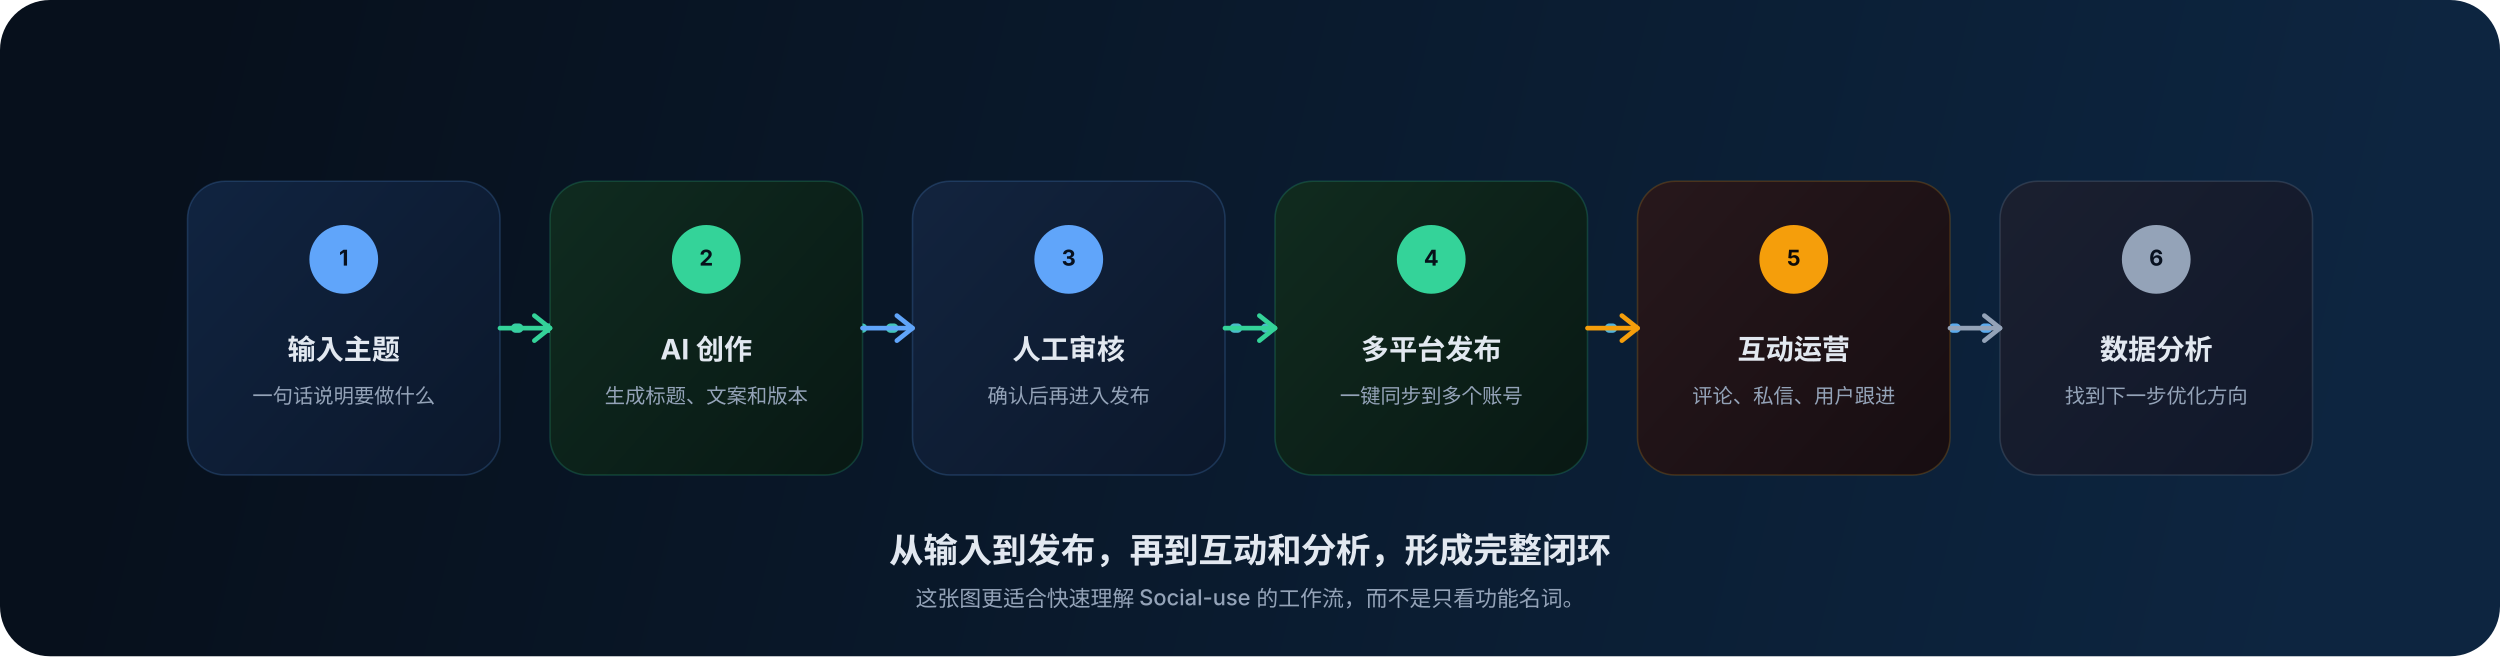
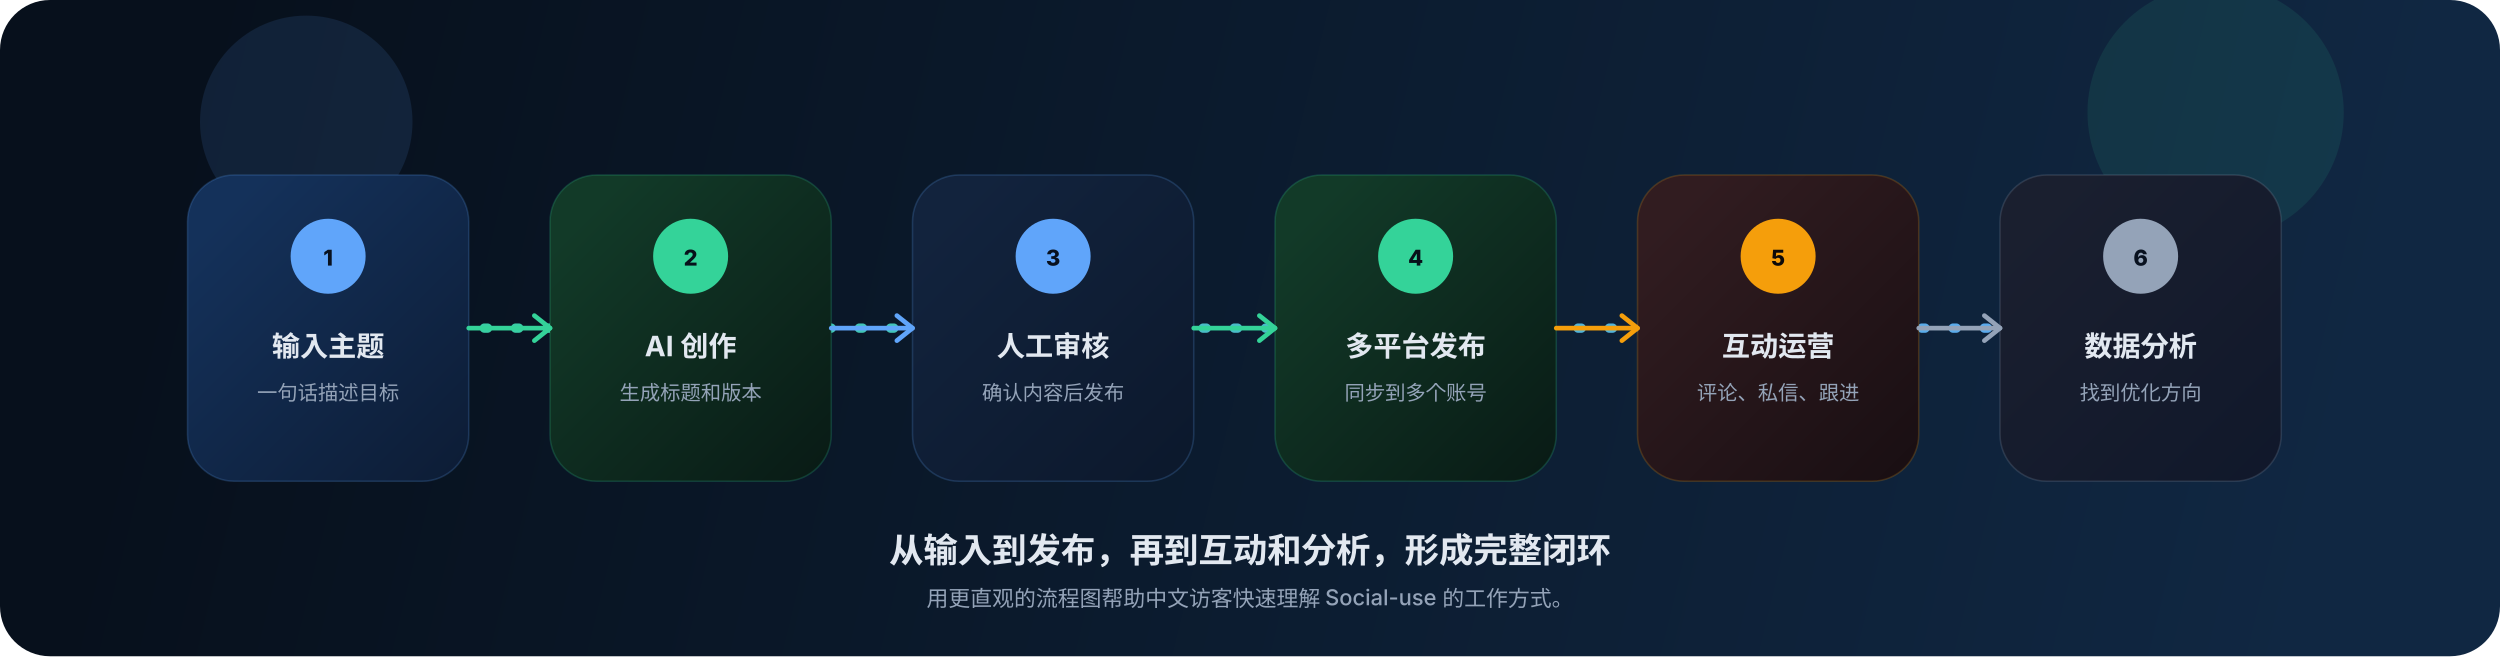
<svg xmlns="http://www.w3.org/2000/svg" width="1600" height="420" viewBox="0 0 1600 420" fill="none" role="img" aria-label="Social-use workflow illustration">
  <defs>
    <linearGradient id="bg" x1="120" y1="54" x2="1478" y2="382" gradientUnits="userSpaceOnUse">
      <stop stop-color="#07101C" />
-       <stop offset="1" stop-color="#0D2540" />
+       <stop offset="1" stop-color="#102742" />
    </linearGradient>
-     <linearGradient id="line" x1="180" y1="210" x2="1420" y2="210" gradientUnits="userSpaceOnUse">
+     <linearGradient id="line" x1="170" y1="210" x2="1430" y2="210" gradientUnits="userSpaceOnUse">
      <stop stop-color="#34D399" />
      <stop offset="1" stop-color="#60A5FA" />
    </linearGradient>
-     <linearGradient id="card1" x1="140" y1="120" x2="340" y2="300" gradientUnits="userSpaceOnUse">
-       <stop stop-color="#10233F" />
-       <stop offset="1" stop-color="#0B172A" />
+     <linearGradient id="bubble1" x1="160" y1="120" x2="340" y2="300" gradientUnits="userSpaceOnUse">
+       <stop stop-color="#14315A" />
+       <stop offset="1" stop-color="#0C1A31" />
    </linearGradient>
-     <linearGradient id="card2" x1="372" y1="120" x2="572" y2="300" gradientUnits="userSpaceOnUse">
-       <stop stop-color="#0F2A1F" />
+     <linearGradient id="bubble2" x1="392" y1="120" x2="572" y2="300" gradientUnits="userSpaceOnUse">
+       <stop stop-color="#123A28" />
      <stop offset="1" stop-color="#081713" />
    </linearGradient>
-     <linearGradient id="card3" x1="604" y1="120" x2="804" y2="300" gradientUnits="userSpaceOnUse">
+     <linearGradient id="bubble3" x1="624" y1="120" x2="804" y2="300" gradientUnits="userSpaceOnUse">
      <stop stop-color="#12233D" />
      <stop offset="1" stop-color="#0B172A" />
    </linearGradient>
-     <linearGradient id="card4" x1="836" y1="120" x2="1036" y2="300" gradientUnits="userSpaceOnUse">
-       <stop stop-color="#102A1E" />
+     <linearGradient id="bubble4" x1="856" y1="120" x2="1036" y2="300" gradientUnits="userSpaceOnUse">
+       <stop stop-color="#123A28" />
      <stop offset="1" stop-color="#081713" />
    </linearGradient>
-     <linearGradient id="card5" x1="1068" y1="120" x2="1268" y2="300" gradientUnits="userSpaceOnUse">
-       <stop stop-color="#26171B" />
+     <linearGradient id="bubble5" x1="1088" y1="120" x2="1268" y2="300" gradientUnits="userSpaceOnUse">
+       <stop stop-color="#311C20" />
      <stop offset="1" stop-color="#160D11" />
    </linearGradient>
-     <linearGradient id="card6" x1="1300" y1="120" x2="1500" y2="300" gradientUnits="userSpaceOnUse">
+     <linearGradient id="bubble6" x1="1320" y1="120" x2="1500" y2="300" gradientUnits="userSpaceOnUse">
      <stop stop-color="#1A1F2F" />
      <stop offset="1" stop-color="#0F172A" />
    </linearGradient>
  </defs>
  <rect width="1600" height="420" rx="32" fill="url(#bg)" />
+   <circle cx="196" cy="78" r="68" fill="#60A5FA" fill-opacity="0.12" />
+   <circle cx="1418" cy="72" r="82" fill="#34D399" fill-opacity="0.10" />
  <path d="M170 210H1430" stroke="url(#line)" stroke-width="6" stroke-linecap="round" stroke-dasharray="2 18" />
  <g>
-     <rect x="120" y="116" width="200" height="188" rx="24" fill="url(#card1)" stroke="#60A5FA" stroke-opacity="0.20" />
-     <circle cx="220" cy="166" r="22" fill="#60A5FA" />
-     <text x="220" y="170" text-anchor="middle" font-family="Inter, Arial, sans-serif" font-size="14" font-weight="700" fill="#08111F">1</text>
-     <text x="220" y="230" text-anchor="middle" font-family="Inter, Arial, sans-serif" font-size="18" font-weight="700" fill="#E2E8F0">输入主题</text>
-     <text x="220" y="258" text-anchor="middle" font-family="Inter, Arial, sans-serif" font-size="13" font-weight="500" fill="#94A3B8">一句话说明要做什么</text>
+     <rect x="120" y="112" width="180" height="196" rx="30" fill="url(#bubble1)" stroke="#60A5FA" stroke-opacity="0.20" />
+     <circle cx="210" cy="164" r="24" fill="#60A5FA" />
+     <text x="210" y="170" text-anchor="middle" font-family="Inter, Arial, sans-serif" font-size="14" font-weight="800" fill="#08111F">1</text>
+     <text x="210" y="228" text-anchor="middle" font-family="Inter, Arial, sans-serif" font-size="18" font-weight="700" fill="#E2E8F0">输入主题</text>
+     <text x="210" y="256" text-anchor="middle" font-family="Inter, Arial, sans-serif" font-size="13" font-weight="500" fill="#94A3B8">一句话描述目标</text>
  </g>
  <g>
-     <rect x="352" y="116" width="200" height="188" rx="24" fill="url(#card2)" stroke="#34D399" stroke-opacity="0.20" />
-     <circle cx="452" cy="166" r="22" fill="#34D399" />
-     <text x="452" y="170" text-anchor="middle" font-family="Inter, Arial, sans-serif" font-size="14" font-weight="700" fill="#07111A">2</text>
-     <text x="452" y="230" text-anchor="middle" font-family="Inter, Arial, sans-serif" font-size="18" font-weight="700" fill="#E2E8F0">AI 创作</text>
-     <text x="452" y="258" text-anchor="middle" font-family="Inter, Arial, sans-serif" font-size="13" font-weight="500" fill="#94A3B8">生成标题、文案和版本</text>
+     <rect x="352" y="112" width="180" height="196" rx="30" fill="url(#bubble2)" stroke="#34D399" stroke-opacity="0.20" />
+     <circle cx="442" cy="164" r="24" fill="#34D399" />
+     <text x="442" y="170" text-anchor="middle" font-family="Inter, Arial, sans-serif" font-size="14" font-weight="800" fill="#07111A">2</text>
+     <text x="442" y="228" text-anchor="middle" font-family="Inter, Arial, sans-serif" font-size="18" font-weight="700" fill="#E2E8F0">AI 创作</text>
+     <text x="442" y="256" text-anchor="middle" font-family="Inter, Arial, sans-serif" font-size="13" font-weight="500" fill="#94A3B8">生成标题和版本</text>
  </g>
  <g>
-     <rect x="584" y="116" width="200" height="188" rx="24" fill="url(#card3)" stroke="#60A5FA" stroke-opacity="0.20" />
-     <circle cx="684" cy="166" r="22" fill="#60A5FA" />
-     <text x="684" y="170" text-anchor="middle" font-family="Inter, Arial, sans-serif" font-size="14" font-weight="700" fill="#08111F">3</text>
-     <text x="684" y="230" text-anchor="middle" font-family="Inter, Arial, sans-serif" font-size="18" font-weight="700" fill="#E2E8F0">人工审核</text>
-     <text x="684" y="258" text-anchor="middle" font-family="Inter, Arial, sans-serif" font-size="13" font-weight="500" fill="#94A3B8">确认后再进入发布</text>
+     <rect x="584" y="112" width="180" height="196" rx="30" fill="url(#bubble3)" stroke="#60A5FA" stroke-opacity="0.20" />
+     <circle cx="674" cy="164" r="24" fill="#60A5FA" />
+     <text x="674" y="170" text-anchor="middle" font-family="Inter, Arial, sans-serif" font-size="14" font-weight="800" fill="#08111F">3</text>
+     <text x="674" y="228" text-anchor="middle" font-family="Inter, Arial, sans-serif" font-size="18" font-weight="700" fill="#E2E8F0">人工审核</text>
+     <text x="674" y="256" text-anchor="middle" font-family="Inter, Arial, sans-serif" font-size="13" font-weight="500" fill="#94A3B8">确认内容后发布</text>
  </g>
  <g>
-     <rect x="816" y="116" width="200" height="188" rx="24" fill="url(#card4)" stroke="#34D399" stroke-opacity="0.20" />
-     <circle cx="916" cy="166" r="22" fill="#34D399" />
-     <text x="916" y="170" text-anchor="middle" font-family="Inter, Arial, sans-serif" font-size="14" font-weight="700" fill="#07111A">4</text>
-     <text x="916" y="230" text-anchor="middle" font-family="Inter, Arial, sans-serif" font-size="18" font-weight="700" fill="#E2E8F0">多平台发布</text>
-     <text x="916" y="258" text-anchor="middle" font-family="Inter, Arial, sans-serif" font-size="13" font-weight="500" fill="#94A3B8">一键同步到多个账号</text>
+     <rect x="816" y="112" width="180" height="196" rx="30" fill="url(#bubble4)" stroke="#34D399" stroke-opacity="0.20" />
+     <circle cx="906" cy="164" r="24" fill="#34D399" />
+     <text x="906" y="170" text-anchor="middle" font-family="Inter, Arial, sans-serif" font-size="14" font-weight="800" fill="#07111A">4</text>
+     <text x="906" y="228" text-anchor="middle" font-family="Inter, Arial, sans-serif" font-size="18" font-weight="700" fill="#E2E8F0">多平台发布</text>
+     <text x="906" y="256" text-anchor="middle" font-family="Inter, Arial, sans-serif" font-size="13" font-weight="500" fill="#94A3B8">同步到多个账号</text>
  </g>
  <g>
-     <rect x="1048" y="116" width="200" height="188" rx="24" fill="url(#card5)" stroke="#F59E0B" stroke-opacity="0.20" />
-     <circle cx="1148" cy="166" r="22" fill="#F59E0B" />
-     <text x="1148" y="170" text-anchor="middle" font-family="Inter, Arial, sans-serif" font-size="14" font-weight="700" fill="#0D0A09">5</text>
-     <text x="1148" y="230" text-anchor="middle" font-family="Inter, Arial, sans-serif" font-size="18" font-weight="700" fill="#E2E8F0">互动运营</text>
-     <text x="1148" y="258" text-anchor="middle" font-family="Inter, Arial, sans-serif" font-size="13" font-weight="500" fill="#94A3B8">评论、私信、用户跟进</text>
+     <rect x="1048" y="112" width="180" height="196" rx="30" fill="url(#bubble5)" stroke="#F59E0B" stroke-opacity="0.20" />
+     <circle cx="1138" cy="164" r="24" fill="#F59E0B" />
+     <text x="1138" y="170" text-anchor="middle" font-family="Inter, Arial, sans-serif" font-size="14" font-weight="800" fill="#0D0A09">5</text>
+     <text x="1138" y="228" text-anchor="middle" font-family="Inter, Arial, sans-serif" font-size="18" font-weight="700" fill="#E2E8F0">互动运营</text>
+     <text x="1138" y="256" text-anchor="middle" font-family="Inter, Arial, sans-serif" font-size="13" font-weight="500" fill="#94A3B8">评论、私信、跟进</text>
  </g>
  <g>
-     <rect x="1280" y="116" width="200" height="188" rx="24" fill="url(#card6)" stroke="#94A3B8" stroke-opacity="0.20" />
-     <circle cx="1380" cy="166" r="22" fill="#94A3B8" />
-     <text x="1380" y="170" text-anchor="middle" font-family="Inter, Arial, sans-serif" font-size="14" font-weight="700" fill="#08111F">6</text>
-     <text x="1380" y="230" text-anchor="middle" font-family="Inter, Arial, sans-serif" font-size="18" font-weight="700" fill="#E2E8F0">数据分析</text>
-     <text x="1380" y="258" text-anchor="middle" font-family="Inter, Arial, sans-serif" font-size="13" font-weight="500" fill="#94A3B8">找到下一步优化方向</text>
+     <rect x="1280" y="112" width="180" height="196" rx="30" fill="url(#bubble6)" stroke="#94A3B8" stroke-opacity="0.20" />
+     <circle cx="1370" cy="164" r="24" fill="#94A3B8" />
+     <text x="1370" y="170" text-anchor="middle" font-family="Inter, Arial, sans-serif" font-size="14" font-weight="800" fill="#08111F">6</text>
+     <text x="1370" y="228" text-anchor="middle" font-family="Inter, Arial, sans-serif" font-size="18" font-weight="700" fill="#E2E8F0">数据分析</text>
+     <text x="1370" y="256" text-anchor="middle" font-family="Inter, Arial, sans-serif" font-size="13" font-weight="500" fill="#94A3B8">找到优化方向</text>
  </g>
-   <path d="M320 210H352" stroke="#34D399" stroke-width="3" stroke-linecap="round" />
+   <path d="M300 210H352" stroke="#34D399" stroke-width="3" stroke-linecap="round" />
  <path d="M342 202L352 210L342 218" stroke="#34D399" stroke-width="3" stroke-linecap="round" stroke-linejoin="round" />
-   <path d="M552 210H584" stroke="#60A5FA" stroke-width="3" stroke-linecap="round" />
+   <path d="M532 210H584" stroke="#60A5FA" stroke-width="3" stroke-linecap="round" />
  <path d="M574 202L584 210L574 218" stroke="#60A5FA" stroke-width="3" stroke-linecap="round" stroke-linejoin="round" />
-   <path d="M784 210H816" stroke="#34D399" stroke-width="3" stroke-linecap="round" />
+   <path d="M764 210H816" stroke="#34D399" stroke-width="3" stroke-linecap="round" />
  <path d="M806 202L816 210L806 218" stroke="#34D399" stroke-width="3" stroke-linecap="round" stroke-linejoin="round" />
-   <path d="M1016 210H1048" stroke="#F59E0B" stroke-width="3" stroke-linecap="round" />
+   <path d="M996 210H1048" stroke="#F59E0B" stroke-width="3" stroke-linecap="round" />
  <path d="M1038 202L1048 210L1038 218" stroke="#F59E0B" stroke-width="3" stroke-linecap="round" stroke-linejoin="round" />
-   <path d="M1248 210H1280" stroke="#94A3B8" stroke-width="3" stroke-linecap="round" />
+   <path d="M1228 210H1280" stroke="#94A3B8" stroke-width="3" stroke-linecap="round" />
  <path d="M1270 202L1280 210L1270 218" stroke="#94A3B8" stroke-width="3" stroke-linecap="round" stroke-linejoin="round" />
-   <text x="800" y="360" text-anchor="middle" font-family="Inter, Arial, sans-serif" font-size="22" font-weight="700" fill="#E2E8F0">从输入到发布，再到互动和分析，形成完整闭环</text>
-   <text x="800" y="388" text-anchor="middle" font-family="Inter, Arial, sans-serif" font-size="14" font-weight="500" fill="#94A3B8">这张图更适合快速理解 Social-use 的工作流，而不是只看功能名词。</text>
+   <text x="800" y="360" text-anchor="middle" font-family="Inter, Arial, sans-serif" font-size="22" font-weight="800" fill="#E2E8F0">从输入到发布，再到互动和分析，形成完整闭环</text>
+   <text x="800" y="388" text-anchor="middle" font-family="Inter, Arial, sans-serif" font-size="14" font-weight="500" fill="#94A3B8">用更直观的流程图帮助中文访客快速理解 Social-use 的工作方式。</text>
</svg>
